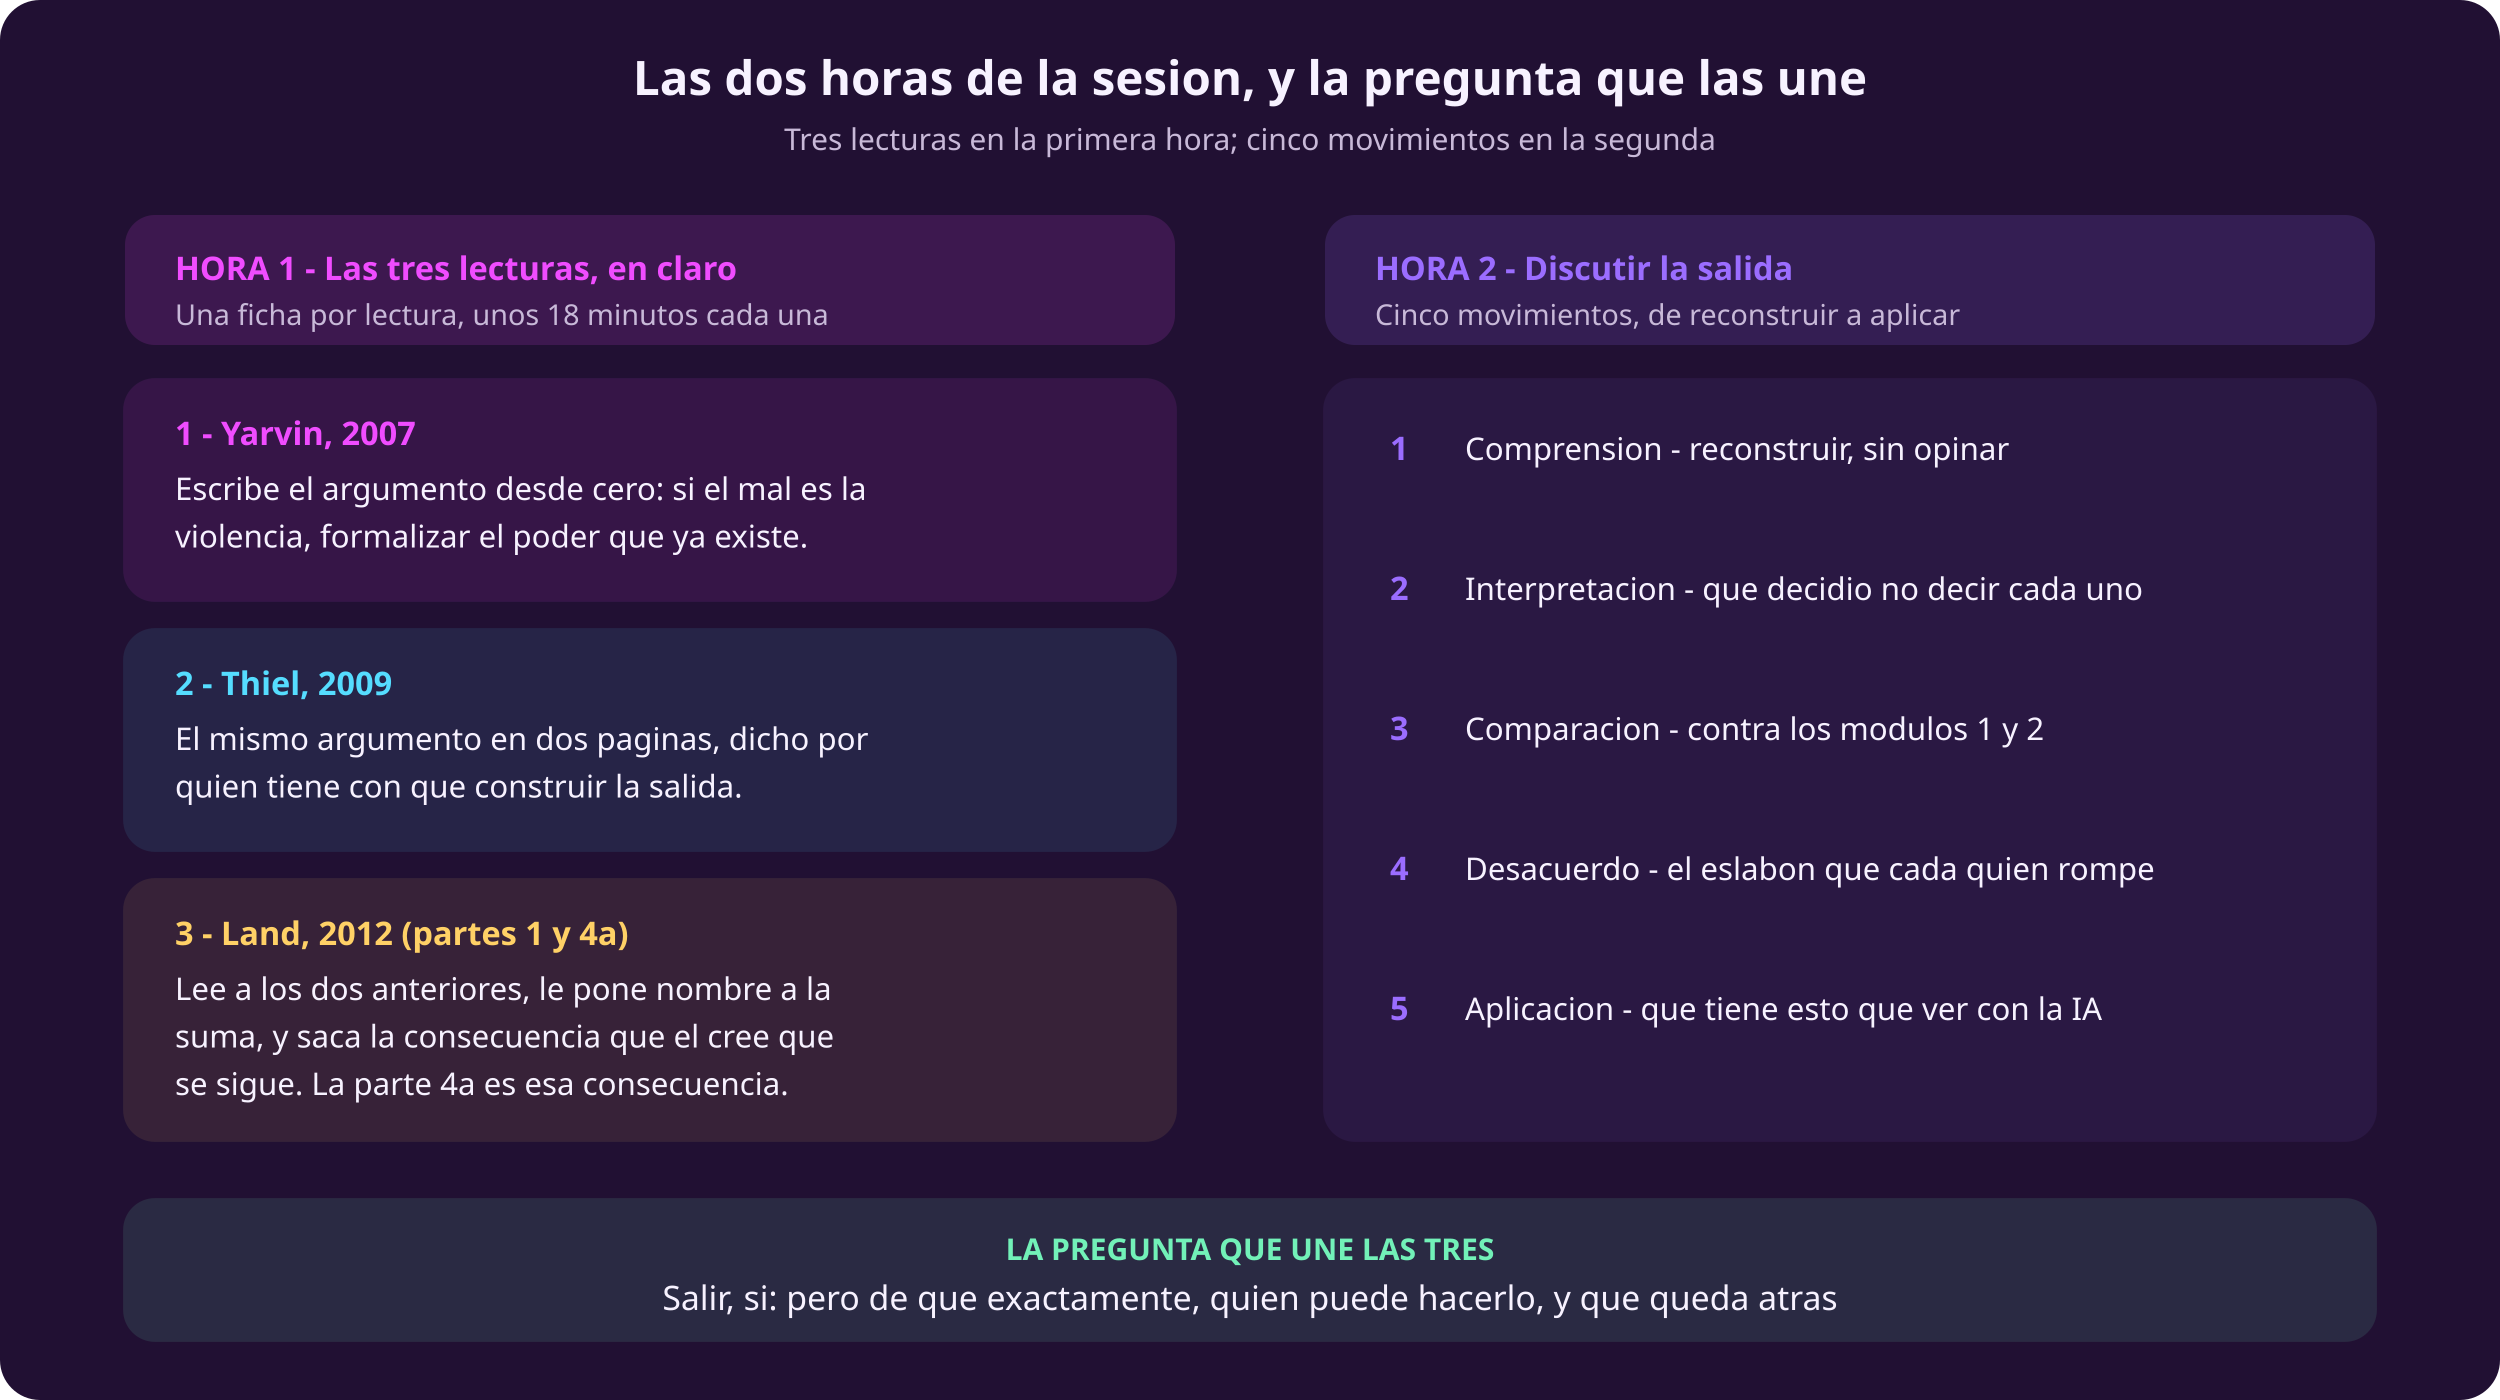
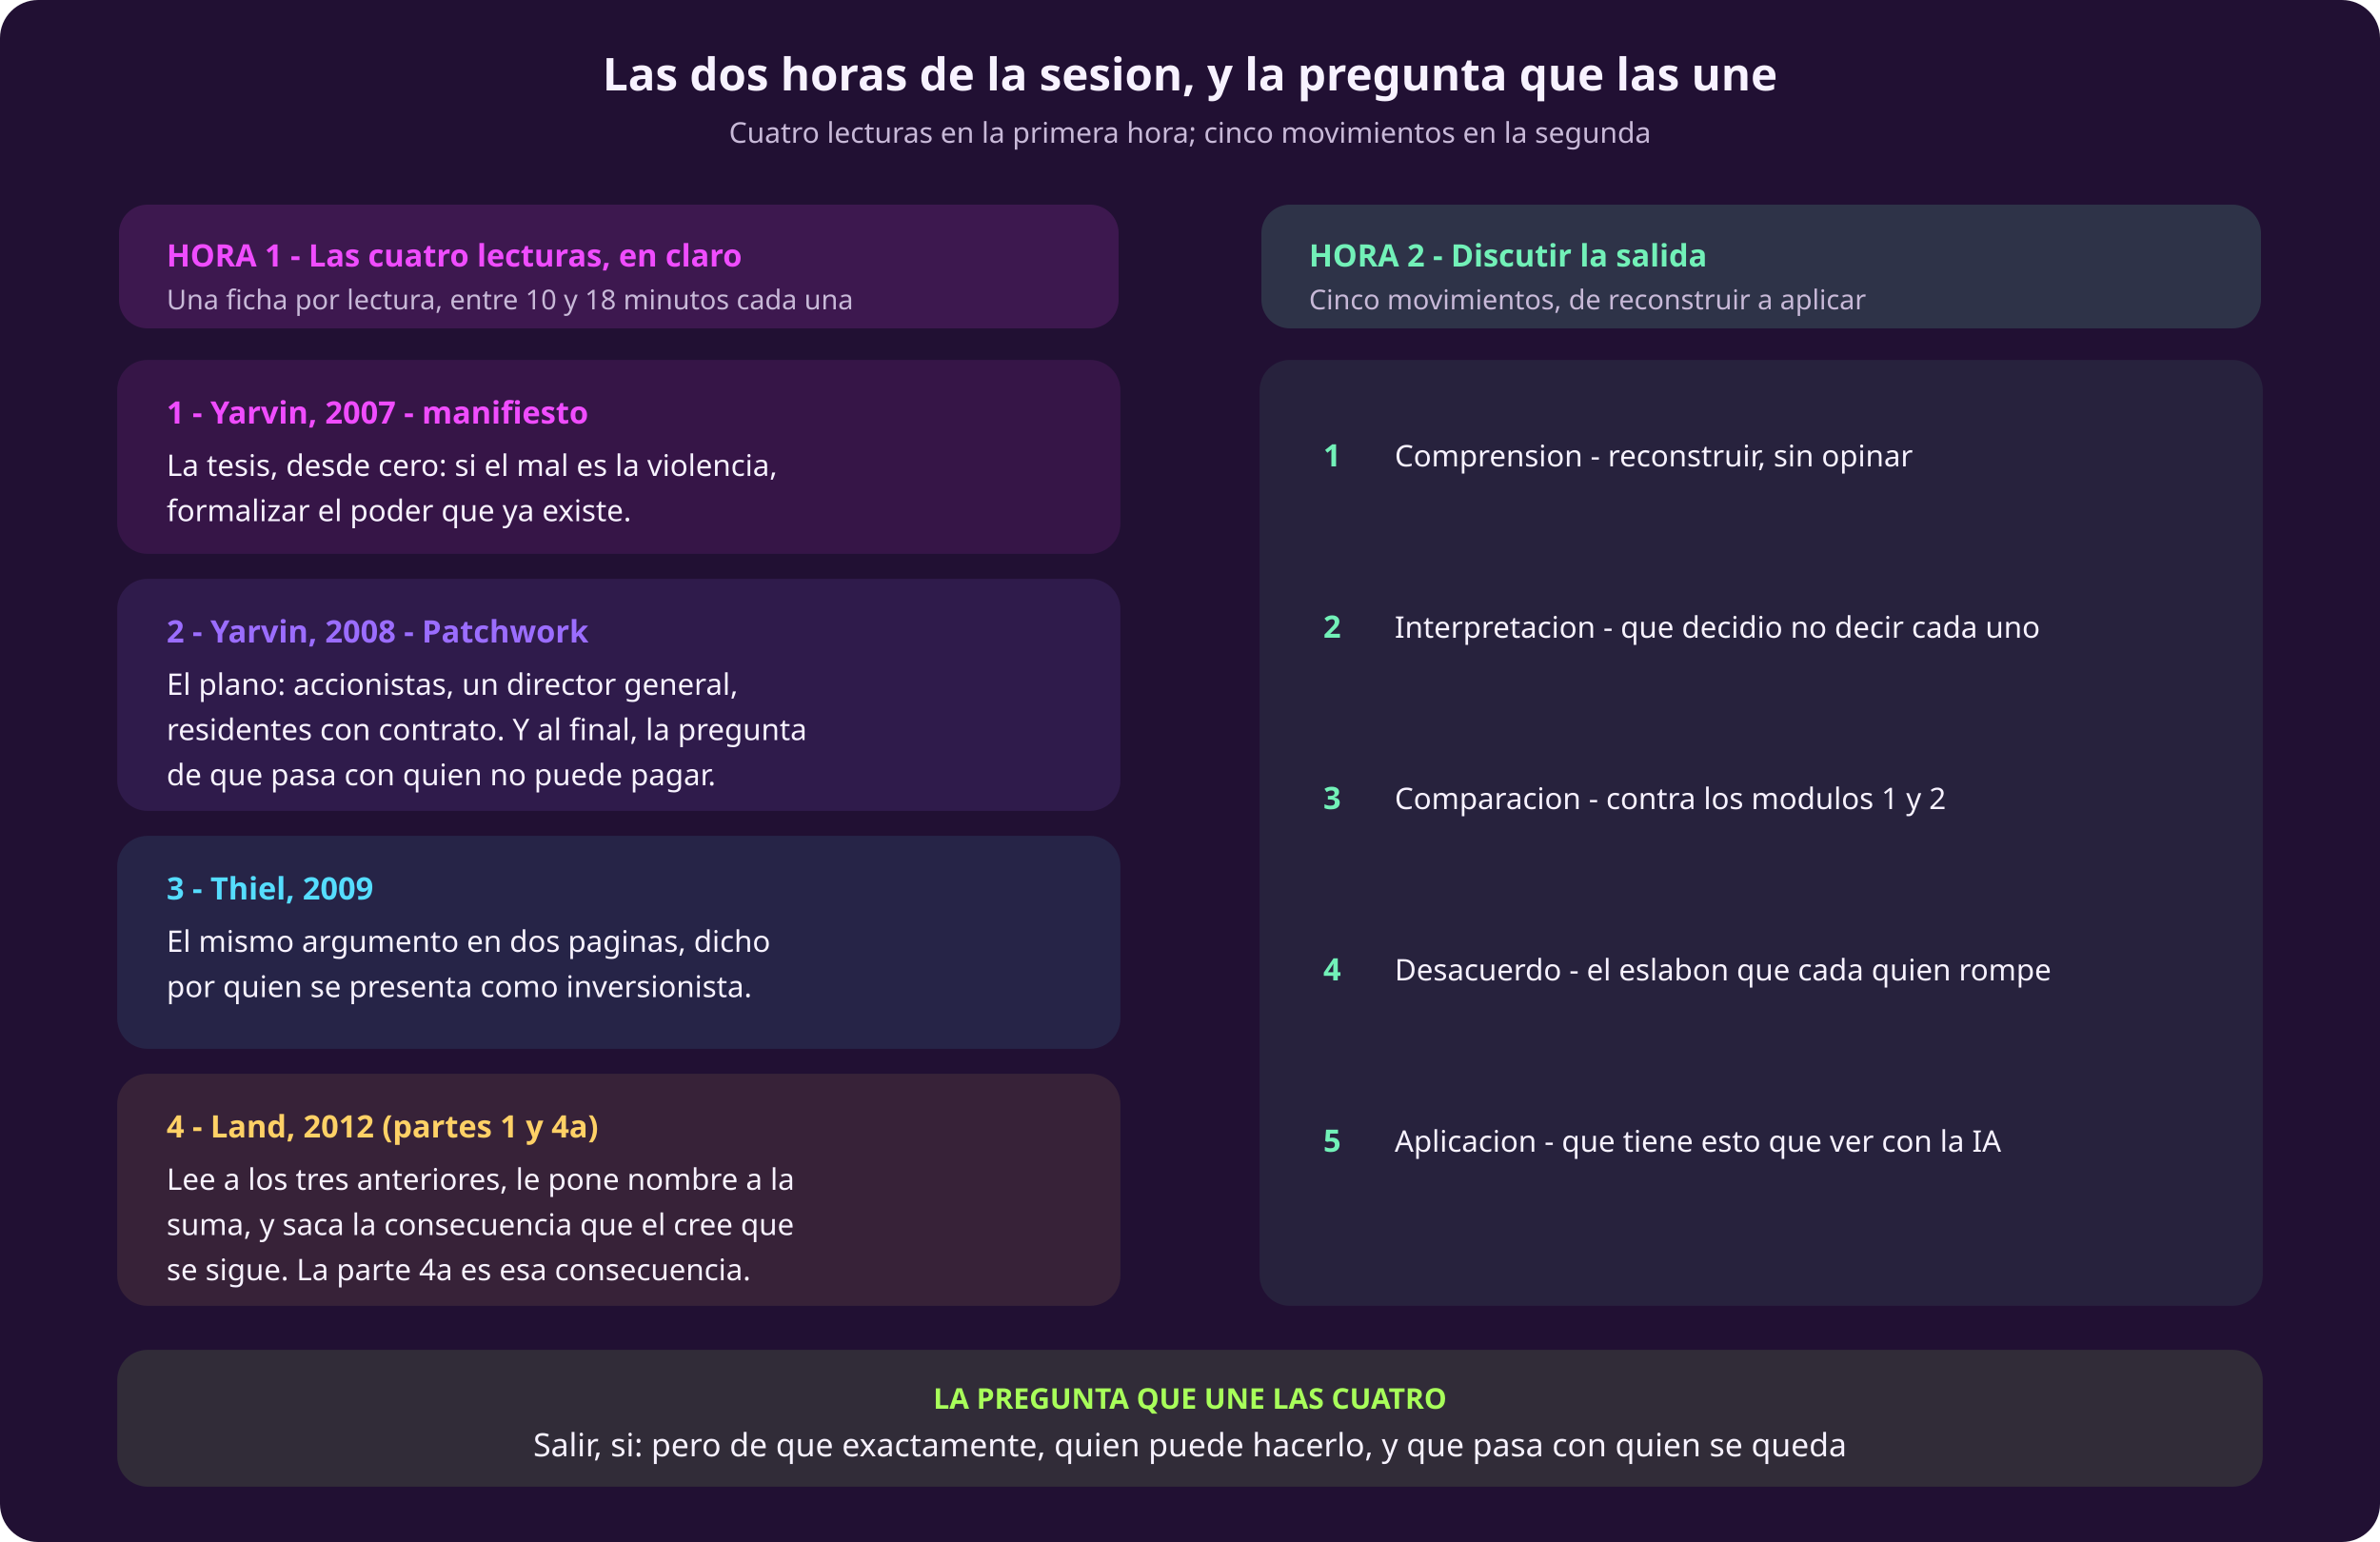
- <svg xmlns="http://www.w3.org/2000/svg" width="1000" height="560" viewBox="0 0 1000 560" role="img" aria-label="Mapa de la sesion del modulo 3. A la izquierda, la hora 1 con las tres lecturas y el papel de cada una: Yarvin en 2007 escribe el argumento desde cero, Thiel en 2009 lo dice en dos paginas desde el dinero, y Land en 2012 lee a los dos, les pone nombre y saca la consecuencia. A la derecha, la hora 2 con sus cinco pasos: comprension, interpretacion, comparacion, desacuerdo y aplicacion. Abajo, la pregunta que une las tres lecturas: de que se sale exactamente, y quien se queda.">
-   <rect x="0" y="0" width="1000" height="560" rx="16" fill="#211033" />
+ <svg xmlns="http://www.w3.org/2000/svg" width="1000" height="648" viewBox="0 0 1000 648" role="img" aria-label="Mapa de la sesion del modulo 3, en dos columnas. La izquierda es la hora 1, 'Las cuatro lecturas, en claro', con el subtitulo 'Una ficha por lectura, entre 10 y 18 minutos cada una', y cuatro cajas. Uno, Yarvin 2007, el manifiesto: la tesis, desde cero, si el mal es la violencia, formalizar el poder que ya existe. Dos, Yarvin 2008, Patchwork: el plano, con accionistas, un director general y residentes con contrato, y al final la pregunta de que pasa con quien no puede pagar. Tres, Thiel 2009: el mismo argumento en dos paginas, dicho por quien se presenta como inversionista. Cuatro, Land 2012, partes 1 y 4a: lee a los tres anteriores, le pone nombre a la suma y saca la consecuencia que el cree que se sigue, y la parte 4a es esa consecuencia. La columna derecha es la hora 2, 'Discutir la salida', con el subtitulo 'Cinco movimientos, de reconstruir a aplicar' y sus cinco pasos numerados: comprension, reconstruir sin opinar; interpretacion, que decidio no decir cada uno; comparacion, contra los modulos 1 y 2; desacuerdo, el eslabon que cada quien rompe; y aplicacion, que tiene esto que ver con la IA. Abajo, en una franja, la pregunta que une las cuatro: salir, si, pero de que exactamente, quien puede hacerlo, y que pasa con quien se queda.">
+   <rect x="0" y="0" width="1000" height="648" rx="16" fill="#211033" />
  <text x="500" y="38" fill="#f7f2ff" font-family="system-ui, sans-serif" font-size="19" font-weight="600" text-anchor="middle">Las dos horas de la sesion, y la pregunta que las une</text>
-   <text x="500" y="60" fill="#c8b9d8" font-family="system-ui, sans-serif" font-size="12" text-anchor="middle">Tres lecturas en la primera hora; cinco movimientos en la segunda</text>
+   <text x="500" y="60" fill="#c8b9d8" font-family="system-ui, sans-serif" font-size="12" text-anchor="middle">Cuatro lecturas en la primera hora; cinco movimientos en la segunda</text>
  <rect x="50" y="86" width="420" height="52" rx="12" fill="#f04cff" opacity="0.14" />
-   <text x="70" y="112" fill="#f04cff" font-family="system-ui, sans-serif" font-size="13" font-weight="600" text-anchor="start">HORA 1 - Las tres lecturas, en claro</text>
-   <text x="70" y="130" fill="#c8b9d8" font-family="system-ui, sans-serif" font-size="11.5" text-anchor="start">Una ficha por lectura, unos 18 minutos cada una</text>
-   <rect x="50" y="152" width="420" height="88" rx="12" fill="#f04cff" opacity="0.10" stroke="#f04cff" stroke-width="1.5" />
-   <text x="70" y="178" fill="#f04cff" font-family="system-ui, sans-serif" font-size="13" font-weight="600" text-anchor="start">1 - Yarvin, 2007</text>
-   <text x="70" y="200" fill="#f7f2ff" font-family="system-ui, sans-serif" font-size="12.5" text-anchor="start">Escribe el argumento desde cero: si el mal es la</text>
-   <text x="70" y="219" fill="#f7f2ff" font-family="system-ui, sans-serif" font-size="12.5" text-anchor="start">violencia, formalizar el poder que ya existe.</text>
-   <rect x="50" y="252" width="420" height="88" rx="12" fill="#55ddff" opacity="0.10" stroke="#55ddff" stroke-width="1.5" />
-   <text x="70" y="278" fill="#55ddff" font-family="system-ui, sans-serif" font-size="13" font-weight="600" text-anchor="start">2 - Thiel, 2009</text>
-   <text x="70" y="300" fill="#f7f2ff" font-family="system-ui, sans-serif" font-size="12.5" text-anchor="start">El mismo argumento en dos paginas, dicho por</text>
-   <text x="70" y="319" fill="#f7f2ff" font-family="system-ui, sans-serif" font-size="12.5" text-anchor="start">quien tiene con que construir la salida.</text>
-   <rect x="50" y="352" width="420" height="104" rx="12" fill="#ffd166" opacity="0.10" stroke="#ffd166" stroke-width="1.5" />
-   <text x="70" y="378" fill="#ffd166" font-family="system-ui, sans-serif" font-size="13" font-weight="600" text-anchor="start">3 - Land, 2012 (partes 1 y 4a)</text>
-   <text x="70" y="400" fill="#f7f2ff" font-family="system-ui, sans-serif" font-size="12.5" text-anchor="start">Lee a los dos anteriores, le pone nombre a la</text>
-   <text x="70" y="419" fill="#f7f2ff" font-family="system-ui, sans-serif" font-size="12.5" text-anchor="start">suma, y saca la consecuencia que el cree que</text>
-   <text x="70" y="438" fill="#f7f2ff" font-family="system-ui, sans-serif" font-size="12.5" text-anchor="start">se sigue. La parte 4a es esa consecuencia.</text>
-   <rect x="530" y="86" width="420" height="52" rx="12" fill="#9b6dff" opacity="0.16" />
-   <text x="550" y="112" fill="#9b6dff" font-family="system-ui, sans-serif" font-size="13" font-weight="600" text-anchor="start">HORA 2 - Discutir la salida</text>
+   <text x="70" y="112" fill="#f04cff" font-family="system-ui, sans-serif" font-size="13" font-weight="600" text-anchor="start">HORA 1 - Las cuatro lecturas, en claro</text>
+   <text x="70" y="130" fill="#c8b9d8" font-family="system-ui, sans-serif" font-size="11.5" text-anchor="start">Una ficha por lectura, entre 10 y 18 minutos cada una</text>
+   <rect x="50" y="152" width="420" height="80" rx="12" fill="#f04cff" opacity="0.10" stroke="#f04cff" stroke-width="1.5" />
+   <text x="70" y="178" fill="#f04cff" font-family="system-ui, sans-serif" font-size="13" font-weight="600" text-anchor="start">1 - Yarvin, 2007 - manifiesto</text>
+   <text x="70" y="200" fill="#f7f2ff" font-family="system-ui, sans-serif" font-size="12.5" text-anchor="start">La tesis, desde cero: si el mal es la violencia,</text>
+   <text x="70" y="219" fill="#f7f2ff" font-family="system-ui, sans-serif" font-size="12.5" text-anchor="start">formalizar el poder que ya existe.</text>
+   <rect x="50" y="244" width="420" height="96" rx="12" fill="#9b6dff" opacity="0.12" stroke="#9b6dff" stroke-width="1.5" />
+   <text x="70" y="270" fill="#9b6dff" font-family="system-ui, sans-serif" font-size="13" font-weight="600" text-anchor="start">2 - Yarvin, 2008 - Patchwork</text>
+   <text x="70" y="292" fill="#f7f2ff" font-family="system-ui, sans-serif" font-size="12.5" text-anchor="start">El plano: accionistas, un director general,</text>
+   <text x="70" y="311" fill="#f7f2ff" font-family="system-ui, sans-serif" font-size="12.5" text-anchor="start">residentes con contrato. Y al final, la pregunta</text>
+   <text x="70" y="330" fill="#f7f2ff" font-family="system-ui, sans-serif" font-size="12.5" text-anchor="start">de que pasa con quien no puede pagar.</text>
+   <rect x="50" y="352" width="420" height="88" rx="12" fill="#55ddff" opacity="0.10" stroke="#55ddff" stroke-width="1.5" />
+   <text x="70" y="378" fill="#55ddff" font-family="system-ui, sans-serif" font-size="13" font-weight="600" text-anchor="start">3 - Thiel, 2009</text>
+   <text x="70" y="400" fill="#f7f2ff" font-family="system-ui, sans-serif" font-size="12.5" text-anchor="start">El mismo argumento en dos paginas, dicho</text>
+   <text x="70" y="419" fill="#f7f2ff" font-family="system-ui, sans-serif" font-size="12.5" text-anchor="start">por quien se presenta como inversionista.</text>
+   <rect x="50" y="452" width="420" height="96" rx="12" fill="#ffd166" opacity="0.10" stroke="#ffd166" stroke-width="1.5" />
+   <text x="70" y="478" fill="#ffd166" font-family="system-ui, sans-serif" font-size="13" font-weight="600" text-anchor="start">4 - Land, 2012 (partes 1 y 4a)</text>
+   <text x="70" y="500" fill="#f7f2ff" font-family="system-ui, sans-serif" font-size="12.5" text-anchor="start">Lee a los tres anteriores, le pone nombre a la</text>
+   <text x="70" y="519" fill="#f7f2ff" font-family="system-ui, sans-serif" font-size="12.5" text-anchor="start">suma, y saca la consecuencia que el cree que</text>
+   <text x="70" y="538" fill="#f7f2ff" font-family="system-ui, sans-serif" font-size="12.5" text-anchor="start">se sigue. La parte 4a es esa consecuencia.</text>
+   <rect x="530" y="86" width="420" height="52" rx="12" fill="#72f1b8" opacity="0.16" />
+   <text x="550" y="112" fill="#72f1b8" font-family="system-ui, sans-serif" font-size="13" font-weight="600" text-anchor="start">HORA 2 - Discutir la salida</text>
  <text x="550" y="130" fill="#c8b9d8" font-family="system-ui, sans-serif" font-size="11.5" text-anchor="start">Cinco movimientos, de reconstruir a aplicar</text>
-   <rect x="530" y="152" width="420" height="304" rx="12" fill="#9b6dff" opacity="0.08" stroke="#9b6dff" stroke-width="1.5" />
-   <text x="556" y="184" fill="#9b6dff" font-family="system-ui, sans-serif" font-size="13" font-weight="600" text-anchor="start">1</text>
-   <text x="586" y="184" fill="#f7f2ff" font-family="system-ui, sans-serif" font-size="12.5" text-anchor="start">Comprension - reconstruir, sin opinar</text>
-   <text x="556" y="240" fill="#9b6dff" font-family="system-ui, sans-serif" font-size="13" font-weight="600" text-anchor="start">2</text>
-   <text x="586" y="240" fill="#f7f2ff" font-family="system-ui, sans-serif" font-size="12.5" text-anchor="start">Interpretacion - que decidio no decir cada uno</text>
-   <text x="556" y="296" fill="#9b6dff" font-family="system-ui, sans-serif" font-size="13" font-weight="600" text-anchor="start">3</text>
-   <text x="586" y="296" fill="#f7f2ff" font-family="system-ui, sans-serif" font-size="12.5" text-anchor="start">Comparacion - contra los modulos 1 y 2</text>
-   <text x="556" y="352" fill="#9b6dff" font-family="system-ui, sans-serif" font-size="13" font-weight="600" text-anchor="start">4</text>
-   <text x="586" y="352" fill="#f7f2ff" font-family="system-ui, sans-serif" font-size="12.5" text-anchor="start">Desacuerdo - el eslabon que cada quien rompe</text>
-   <text x="556" y="408" fill="#9b6dff" font-family="system-ui, sans-serif" font-size="13" font-weight="600" text-anchor="start">5</text>
-   <text x="586" y="408" fill="#f7f2ff" font-family="system-ui, sans-serif" font-size="12.5" text-anchor="start">Aplicacion - que tiene esto que ver con la IA</text>
-   <rect x="50" y="480" width="900" height="56" rx="12" fill="#72f1b8" opacity="0.12" stroke="#72f1b8" stroke-width="1.5" />
-   <text x="500" y="504" fill="#72f1b8" font-family="system-ui, sans-serif" font-size="12" font-weight="600" text-anchor="middle">LA PREGUNTA QUE UNE LAS TRES</text>
-   <text x="500" y="524" fill="#f7f2ff" font-family="system-ui, sans-serif" font-size="13.5" text-anchor="middle">Salir, si: pero de que exactamente, quien puede hacerlo, y que queda atras</text>
+   <rect x="530" y="152" width="420" height="396" rx="12" fill="#72f1b8" opacity="0.08" stroke="#72f1b8" stroke-width="1.5" />
+   <text x="556" y="196" fill="#72f1b8" font-family="system-ui, sans-serif" font-size="13" font-weight="600" text-anchor="start">1</text>
+   <text x="586" y="196" fill="#f7f2ff" font-family="system-ui, sans-serif" font-size="12.5" text-anchor="start">Comprension - reconstruir, sin opinar</text>
+   <text x="556" y="268" fill="#72f1b8" font-family="system-ui, sans-serif" font-size="13" font-weight="600" text-anchor="start">2</text>
+   <text x="586" y="268" fill="#f7f2ff" font-family="system-ui, sans-serif" font-size="12.5" text-anchor="start">Interpretacion - que decidio no decir cada uno</text>
+   <text x="556" y="340" fill="#72f1b8" font-family="system-ui, sans-serif" font-size="13" font-weight="600" text-anchor="start">3</text>
+   <text x="586" y="340" fill="#f7f2ff" font-family="system-ui, sans-serif" font-size="12.5" text-anchor="start">Comparacion - contra los modulos 1 y 2</text>
+   <text x="556" y="412" fill="#72f1b8" font-family="system-ui, sans-serif" font-size="13" font-weight="600" text-anchor="start">4</text>
+   <text x="586" y="412" fill="#f7f2ff" font-family="system-ui, sans-serif" font-size="12.5" text-anchor="start">Desacuerdo - el eslabon que cada quien rompe</text>
+   <text x="556" y="484" fill="#72f1b8" font-family="system-ui, sans-serif" font-size="13" font-weight="600" text-anchor="start">5</text>
+   <text x="586" y="484" fill="#f7f2ff" font-family="system-ui, sans-serif" font-size="12.5" text-anchor="start">Aplicacion - que tiene esto que ver con la IA</text>
+   <rect x="50" y="568" width="900" height="56" rx="12" fill="#a8ff5a" opacity="0.12" stroke="#a8ff5a" stroke-width="1.5" />
+   <text x="500" y="592" fill="#a8ff5a" font-family="system-ui, sans-serif" font-size="12" font-weight="600" text-anchor="middle">LA PREGUNTA QUE UNE LAS CUATRO</text>
+   <text x="500" y="612" fill="#f7f2ff" font-family="system-ui, sans-serif" font-size="13.5" text-anchor="middle">Salir, si: pero de que exactamente, quien puede hacerlo, y que pasa con quien se queda</text>
</svg>
